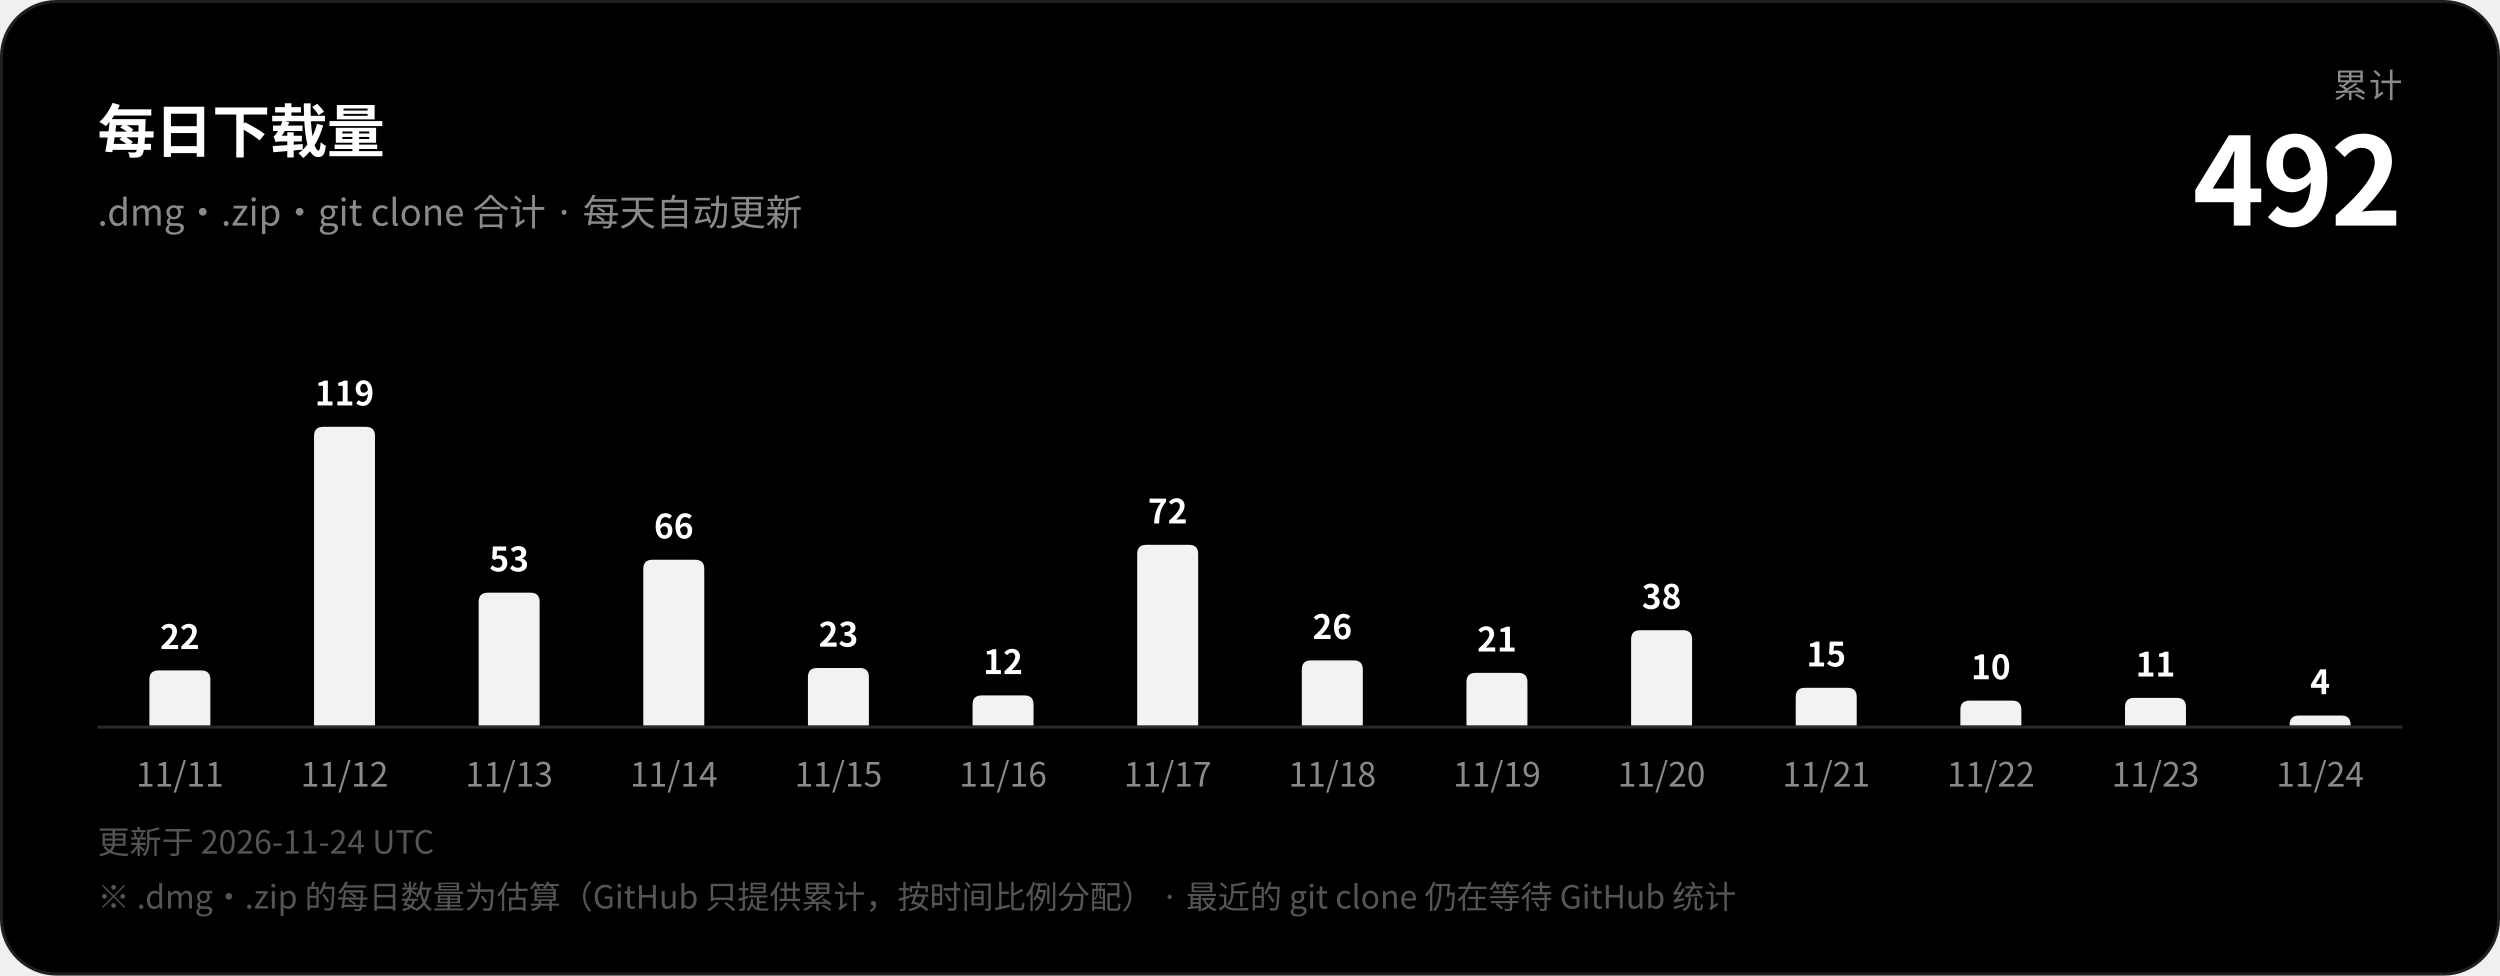
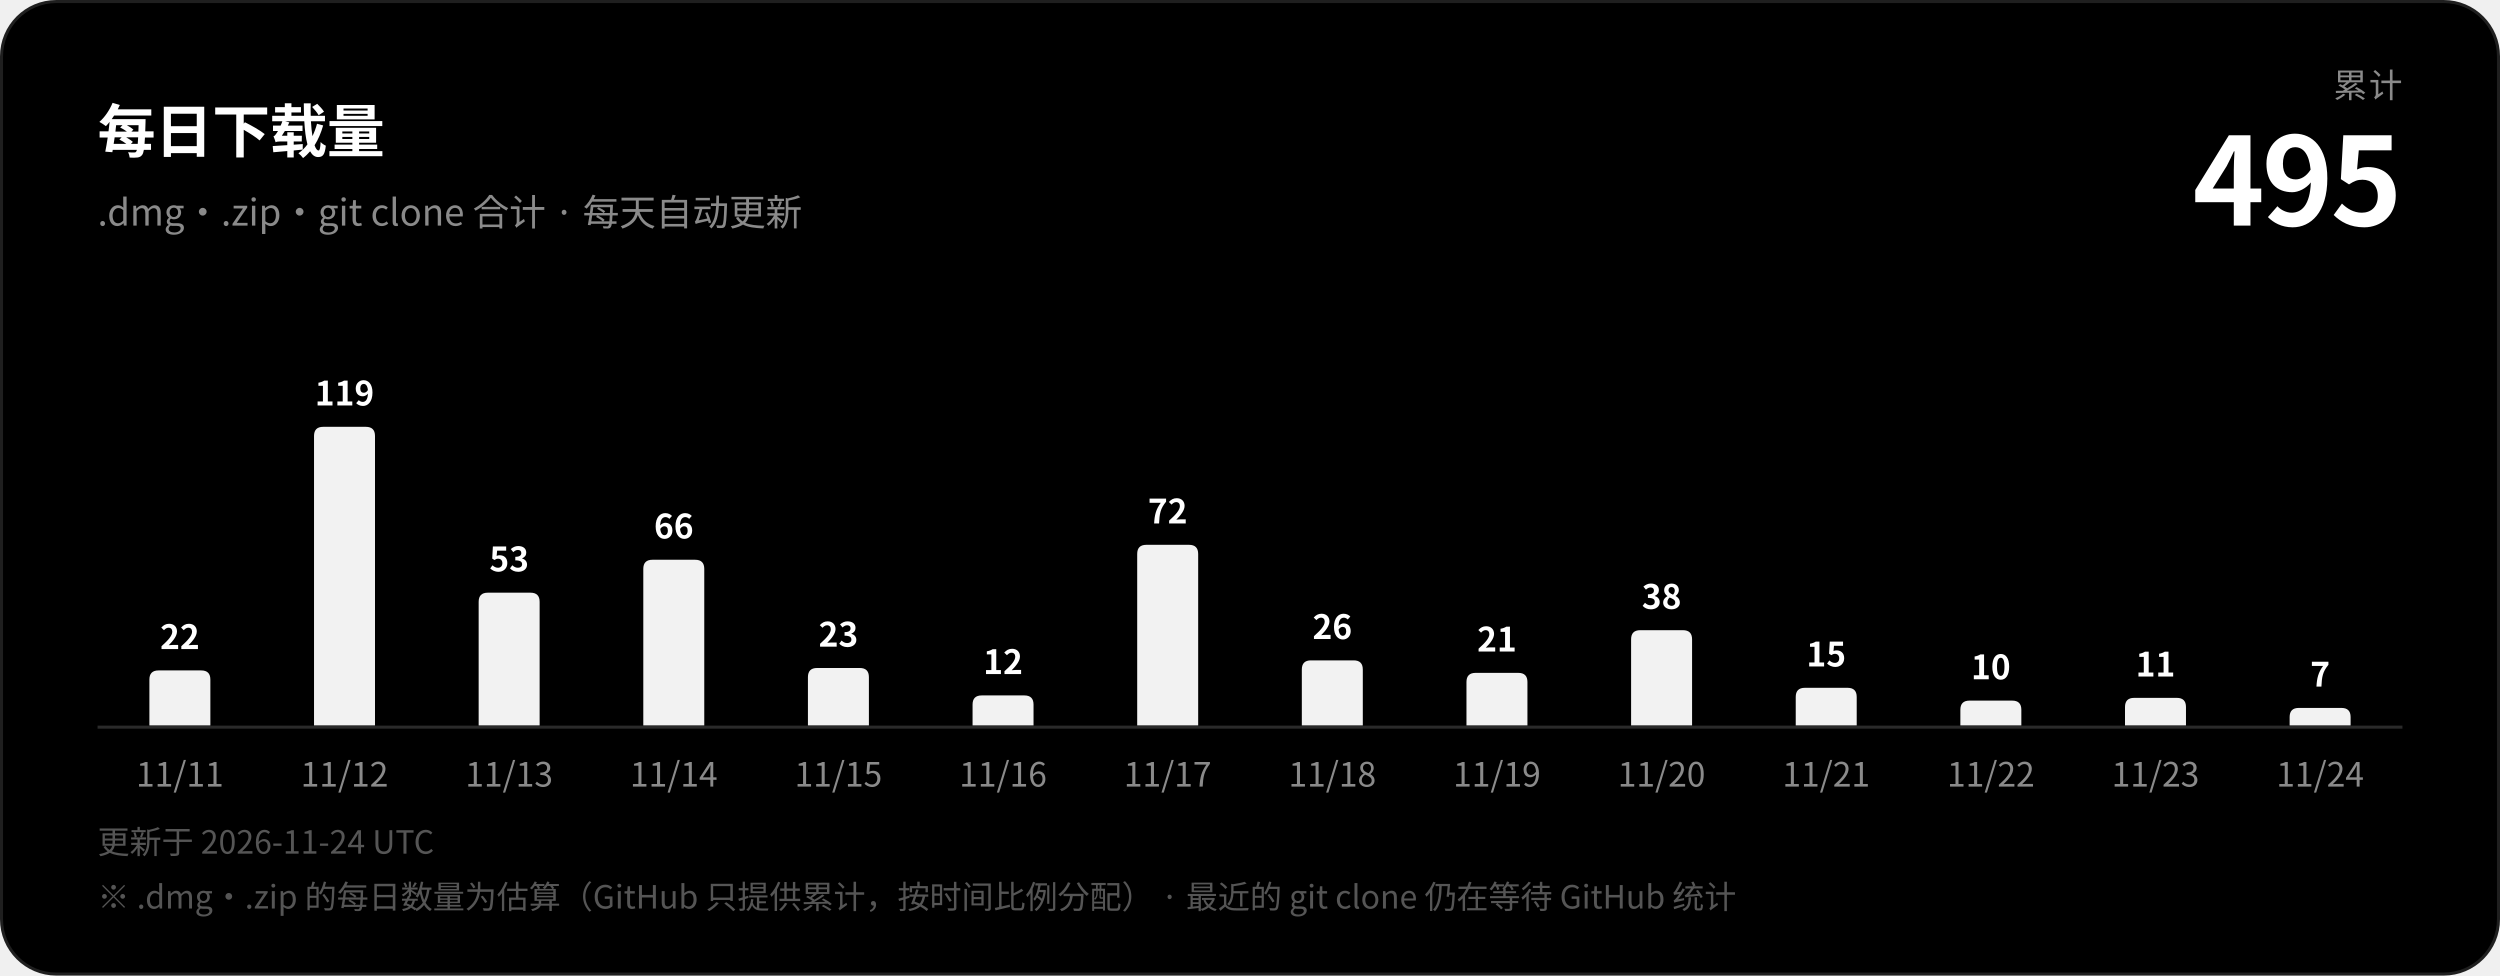
<svg xmlns="http://www.w3.org/2000/svg" width="820" height="320" viewBox="0 0 820 320" role="img" aria-label="每日下载量">
  <rect x="0.5" y="0.5" width="819" height="319" rx="18" fill="#000000" stroke="#1f1f1f" />
  <g font-family="-apple-system, BlinkMacSystemFont, 'SF Pro Display', 'Segoe UI', 'Hiragino Sans', 'Hiragino Kaku Gothic ProN', 'Noto Sans CJK JP', 'Noto Sans JP', 'PingFang SC', 'Microsoft YaHei', sans-serif" style="font-variant-numeric: tabular-nums">
    <text x="32" y="50" font-size="19" font-weight="600" fill="#ffffff" letter-spacing="-0.2">每日下载量</text>
    <text x="32" y="74" font-size="12" fill="#8a8a8a">.dmg・.zip・git clone 合计 · 每天自动更新</text>
    <text x="788" y="32" font-size="11" fill="#8a8a8a" text-anchor="end" letter-spacing="0.6">累计</text>
-     <text x="788" y="74" font-size="40" font-weight="700" fill="#ffffff" text-anchor="end" letter-spacing="-1">492</text>
+     <text x="788" y="74" font-size="40" font-weight="700" fill="#ffffff" text-anchor="end" letter-spacing="-1">495</text>
    <path d="M49.0,238.0V222.9Q49.0,219.9 52.0,219.9H66.0Q69.0,219.9 69.0,222.9V238.0Z" fill="#f2f2f2" />
    <text x="59.0" y="212.9" font-size="11" font-weight="600" fill="#ffffff" text-anchor="middle">22</text>
    <text x="59.0" y="258" font-size="11" fill="#8a8a8a" text-anchor="middle">11/11</text>
    <path d="M103.0,238.0V143.0Q103.0,140.0 106.0,140.0H120.0Q123.0,140.0 123.0,143.0V238.0Z" fill="#f2f2f2" />
    <text x="113.0" y="133.0" font-size="11" font-weight="600" fill="#ffffff" text-anchor="middle">119</text>
    <text x="113.0" y="258" font-size="11" fill="#8a8a8a" text-anchor="middle">11/12</text>
    <path d="M157.0,238.0V197.4Q157.0,194.4 160.0,194.4H174.0Q177.0,194.4 177.0,197.4V238.0Z" fill="#f2f2f2" />
    <text x="167.0" y="187.4" font-size="11" font-weight="600" fill="#ffffff" text-anchor="middle">53</text>
    <text x="167.0" y="258" font-size="11" fill="#8a8a8a" text-anchor="middle">11/13</text>
    <path d="M211.0,238.0V186.6Q211.0,183.6 214.0,183.6H228.0Q231.0,183.6 231.0,186.6V238.0Z" fill="#f2f2f2" />
    <text x="221.0" y="176.6" font-size="11" font-weight="600" fill="#ffffff" text-anchor="middle">66</text>
    <text x="221.0" y="258" font-size="11" fill="#8a8a8a" text-anchor="middle">11/14</text>
    <path d="M265.0,238.0V222.1Q265.0,219.1 268.0,219.1H282.0Q285.0,219.1 285.0,222.1V238.0Z" fill="#f2f2f2" />
    <text x="275.0" y="212.1" font-size="11" font-weight="600" fill="#ffffff" text-anchor="middle">23</text>
    <text x="275.0" y="258" font-size="11" fill="#8a8a8a" text-anchor="middle">11/15</text>
    <path d="M319.0,238.0V231.1Q319.0,228.1 322.0,228.1H336.0Q339.0,228.1 339.0,231.1V238.0Z" fill="#f2f2f2" />
    <text x="329.0" y="221.1" font-size="11" font-weight="600" fill="#ffffff" text-anchor="middle">12</text>
    <text x="329.0" y="258" font-size="11" fill="#8a8a8a" text-anchor="middle">11/16</text>
    <path d="M373.0,238.0V181.7Q373.0,178.7 376.0,178.7H390.0Q393.0,178.7 393.0,181.7V238.0Z" fill="#f2f2f2" />
    <text x="383.0" y="171.7" font-size="11" font-weight="600" fill="#ffffff" text-anchor="middle">72</text>
    <text x="383.0" y="258" font-size="11" fill="#8a8a8a" text-anchor="middle">11/17</text>
    <path d="M427.0,238.0V219.6Q427.0,216.6 430.0,216.6H444.0Q447.0,216.6 447.0,219.6V238.0Z" fill="#f2f2f2" />
    <text x="437.0" y="209.6" font-size="11" font-weight="600" fill="#ffffff" text-anchor="middle">26</text>
    <text x="437.0" y="258" font-size="11" fill="#8a8a8a" text-anchor="middle">11/18</text>
    <path d="M481.0,238.0V223.7Q481.0,220.7 484.0,220.7H498.0Q501.0,220.7 501.0,223.7V238.0Z" fill="#f2f2f2" />
    <text x="491.0" y="213.7" font-size="11" font-weight="600" fill="#ffffff" text-anchor="middle">21</text>
    <text x="491.0" y="258" font-size="11" fill="#8a8a8a" text-anchor="middle">11/19</text>
    <path d="M535.0,238.0V209.7Q535.0,206.7 538.0,206.7H552.0Q555.0,206.7 555.0,209.7V238.0Z" fill="#f2f2f2" />
    <text x="545.0" y="199.7" font-size="11" font-weight="600" fill="#ffffff" text-anchor="middle">38</text>
    <text x="545.0" y="258" font-size="11" fill="#8a8a8a" text-anchor="middle">11/20</text>
    <path d="M589.0,238.0V228.6Q589.0,225.6 592.0,225.6H606.0Q609.0,225.6 609.0,228.6V238.0Z" fill="#f2f2f2" />
    <text x="599.0" y="218.6" font-size="11" font-weight="600" fill="#ffffff" text-anchor="middle">15</text>
    <text x="599.0" y="258" font-size="11" fill="#8a8a8a" text-anchor="middle">11/21</text>
    <path d="M643.0,238.0V232.8Q643.0,229.8 646.0,229.8H660.0Q663.0,229.8 663.0,232.8V238.0Z" fill="#f2f2f2" />
    <text x="653.0" y="222.8" font-size="11" font-weight="600" fill="#ffffff" text-anchor="middle">10</text>
    <text x="653.0" y="258" font-size="11" fill="#8a8a8a" text-anchor="middle">11/22</text>
    <path d="M697.0,238.0V231.9Q697.0,228.9 700.0,228.9H714.0Q717.0,228.9 717.0,231.9V238.0Z" fill="#f2f2f2" />
    <text x="707.0" y="221.9" font-size="11" font-weight="600" fill="#ffffff" text-anchor="middle">11</text>
    <text x="707.0" y="258" font-size="11" fill="#8a8a8a" text-anchor="middle">11/23</text>
-     <path d="M751.0,238.0V237.7Q751.0,234.7 754.0,234.7H768.0Q771.0,234.7 771.0,237.7V238.0Z" fill="#f2f2f2" />
-     <text x="761.0" y="227.7" font-size="11" font-weight="600" fill="#ffffff" text-anchor="middle">4</text>
+     <path d="M751.0,238.0V235.2Q751.0,232.2 754.0,232.2H768.0Q771.0,232.2 771.0,235.2V238.0Z" fill="#f2f2f2" />
+     <text x="761.0" y="225.2" font-size="11" font-weight="600" fill="#ffffff" text-anchor="middle">7</text>
    <text x="761.0" y="258" font-size="11" fill="#8a8a8a" text-anchor="middle">11/24</text>
    <line x1="32" y1="238.5" x2="788" y2="238.5" stroke="#2a2a2a" stroke-width="1" />
    <text x="32" y="280" font-size="10.5" fill="#555555">更新于 2026-11-24 UTC</text>
    <text x="32" y="298" font-size="10.5" fill="#555555">※ .dmg・.zip 的每日数量为估算（GitHub 只提供累计，按时间比例分配） · 最近的 git clone 仍在等待 GitHub 统计</text>
  </g>
</svg>
